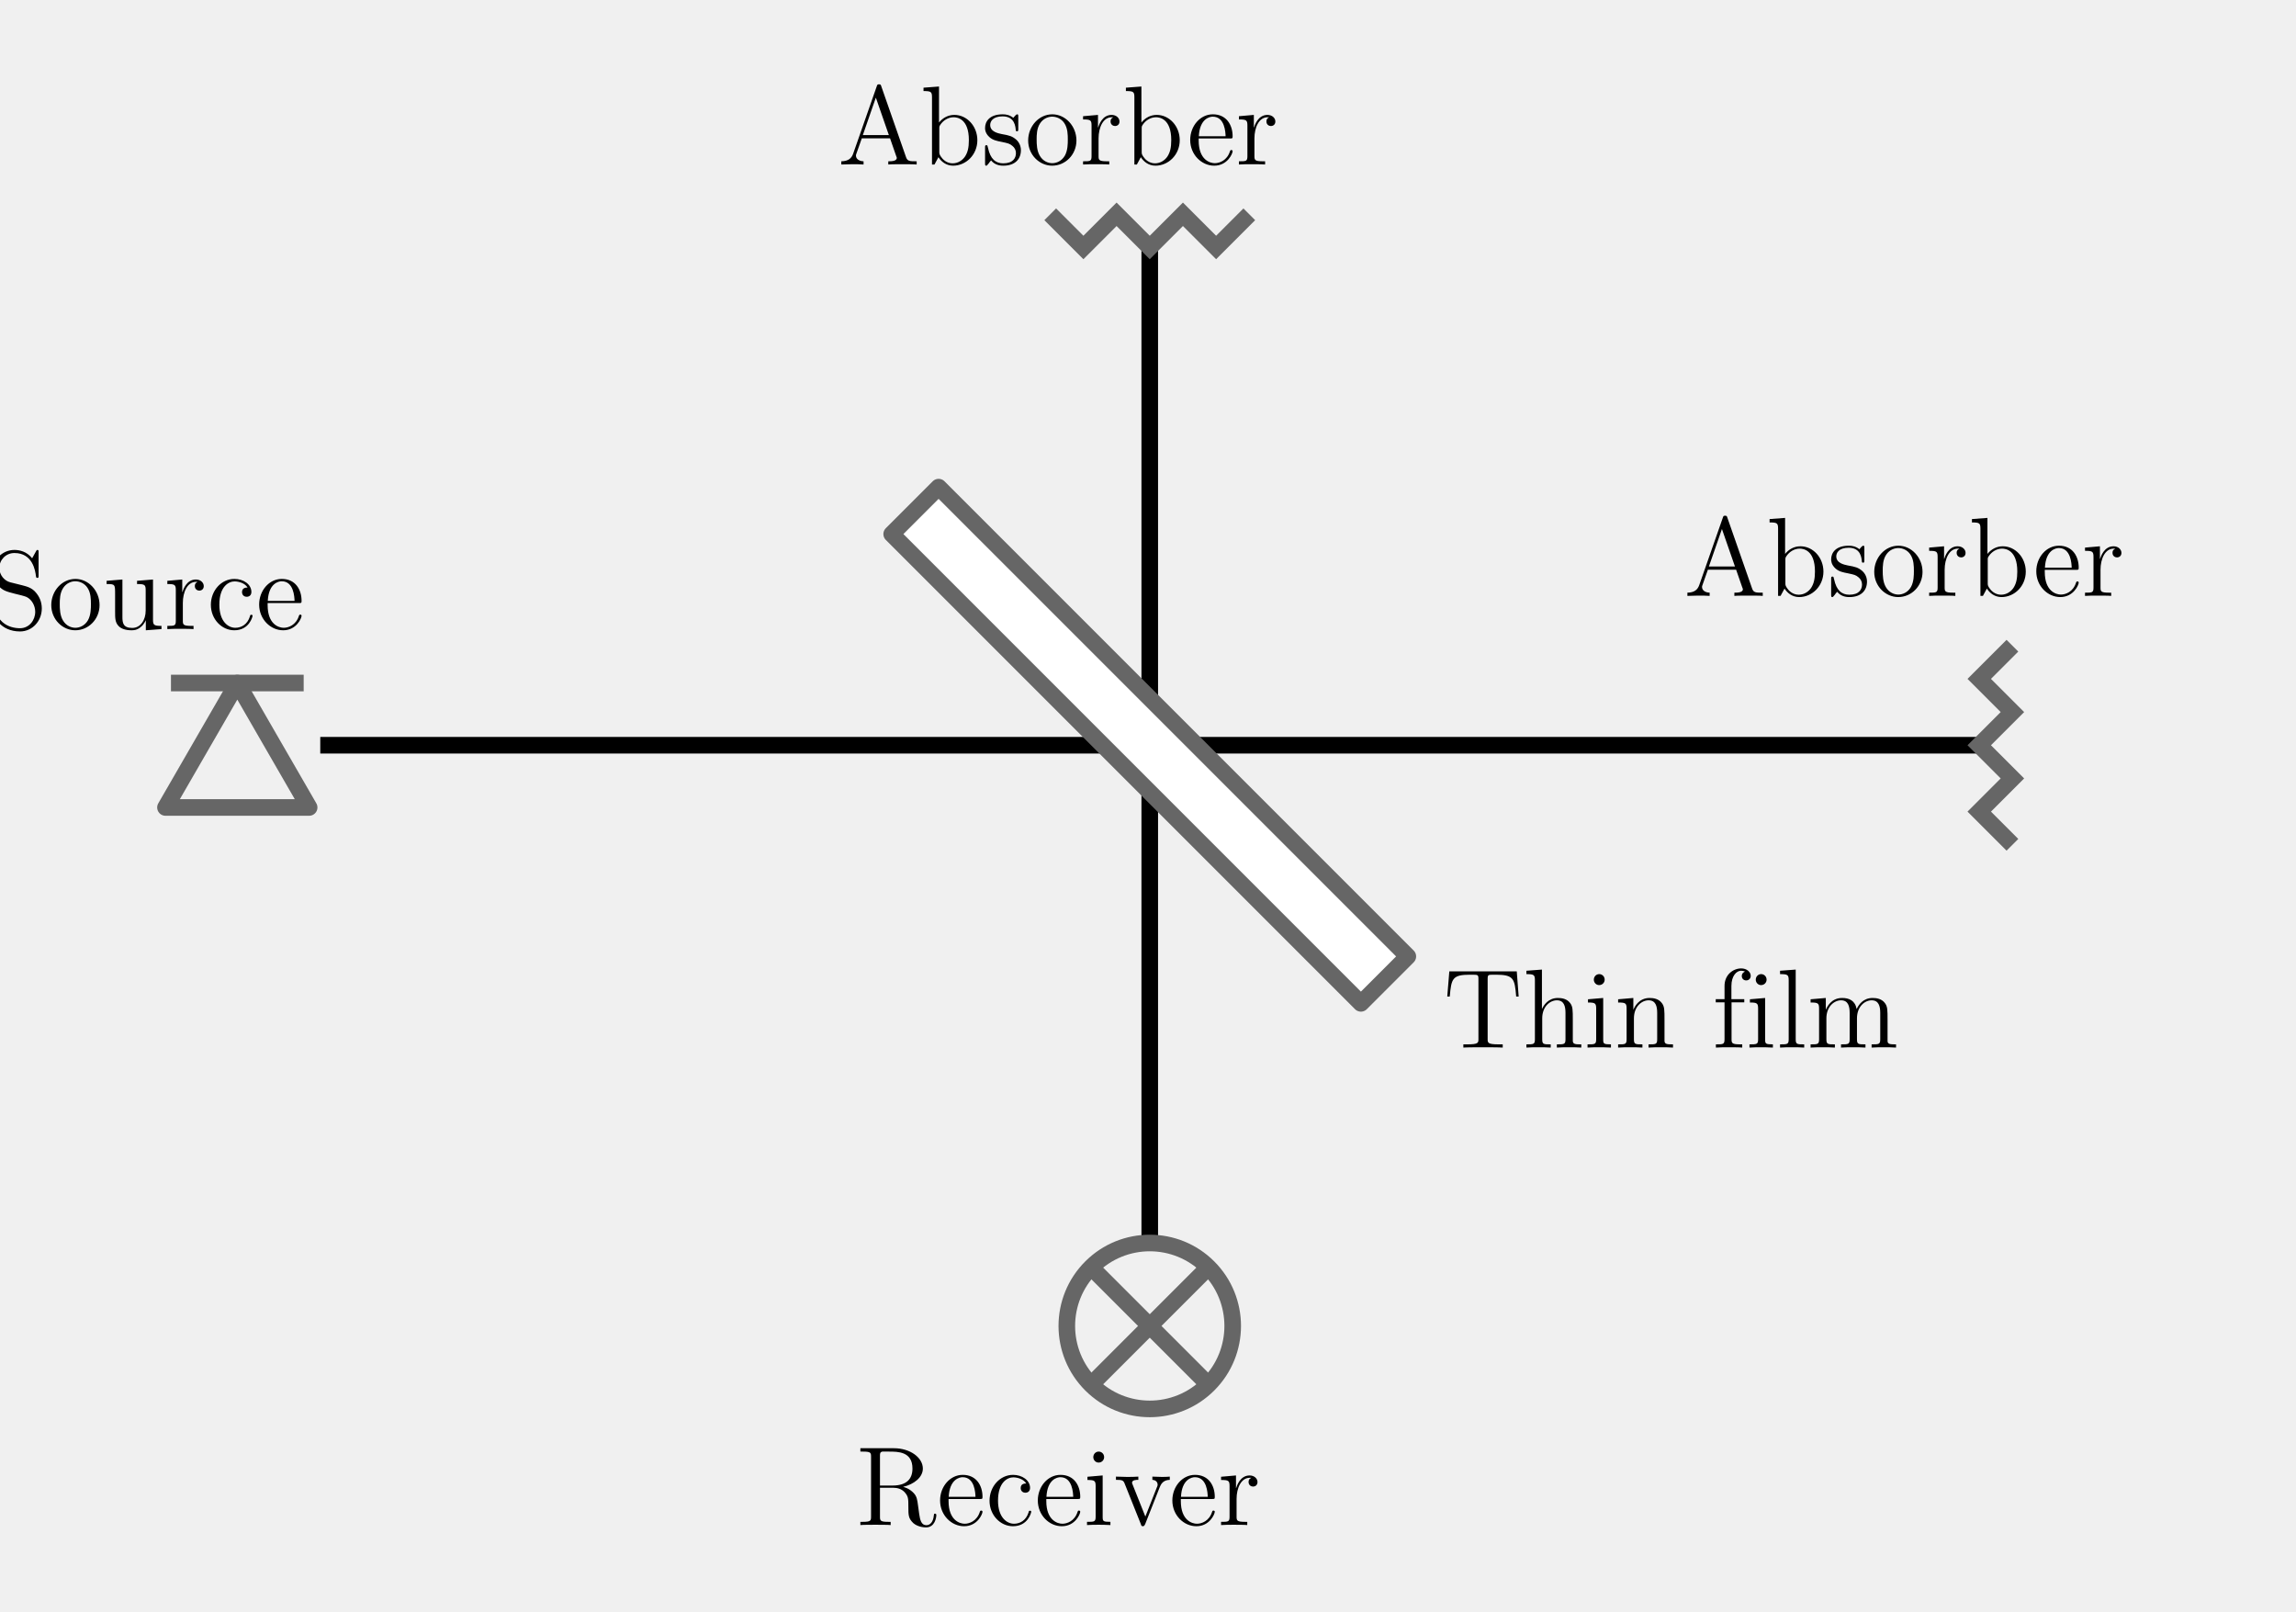
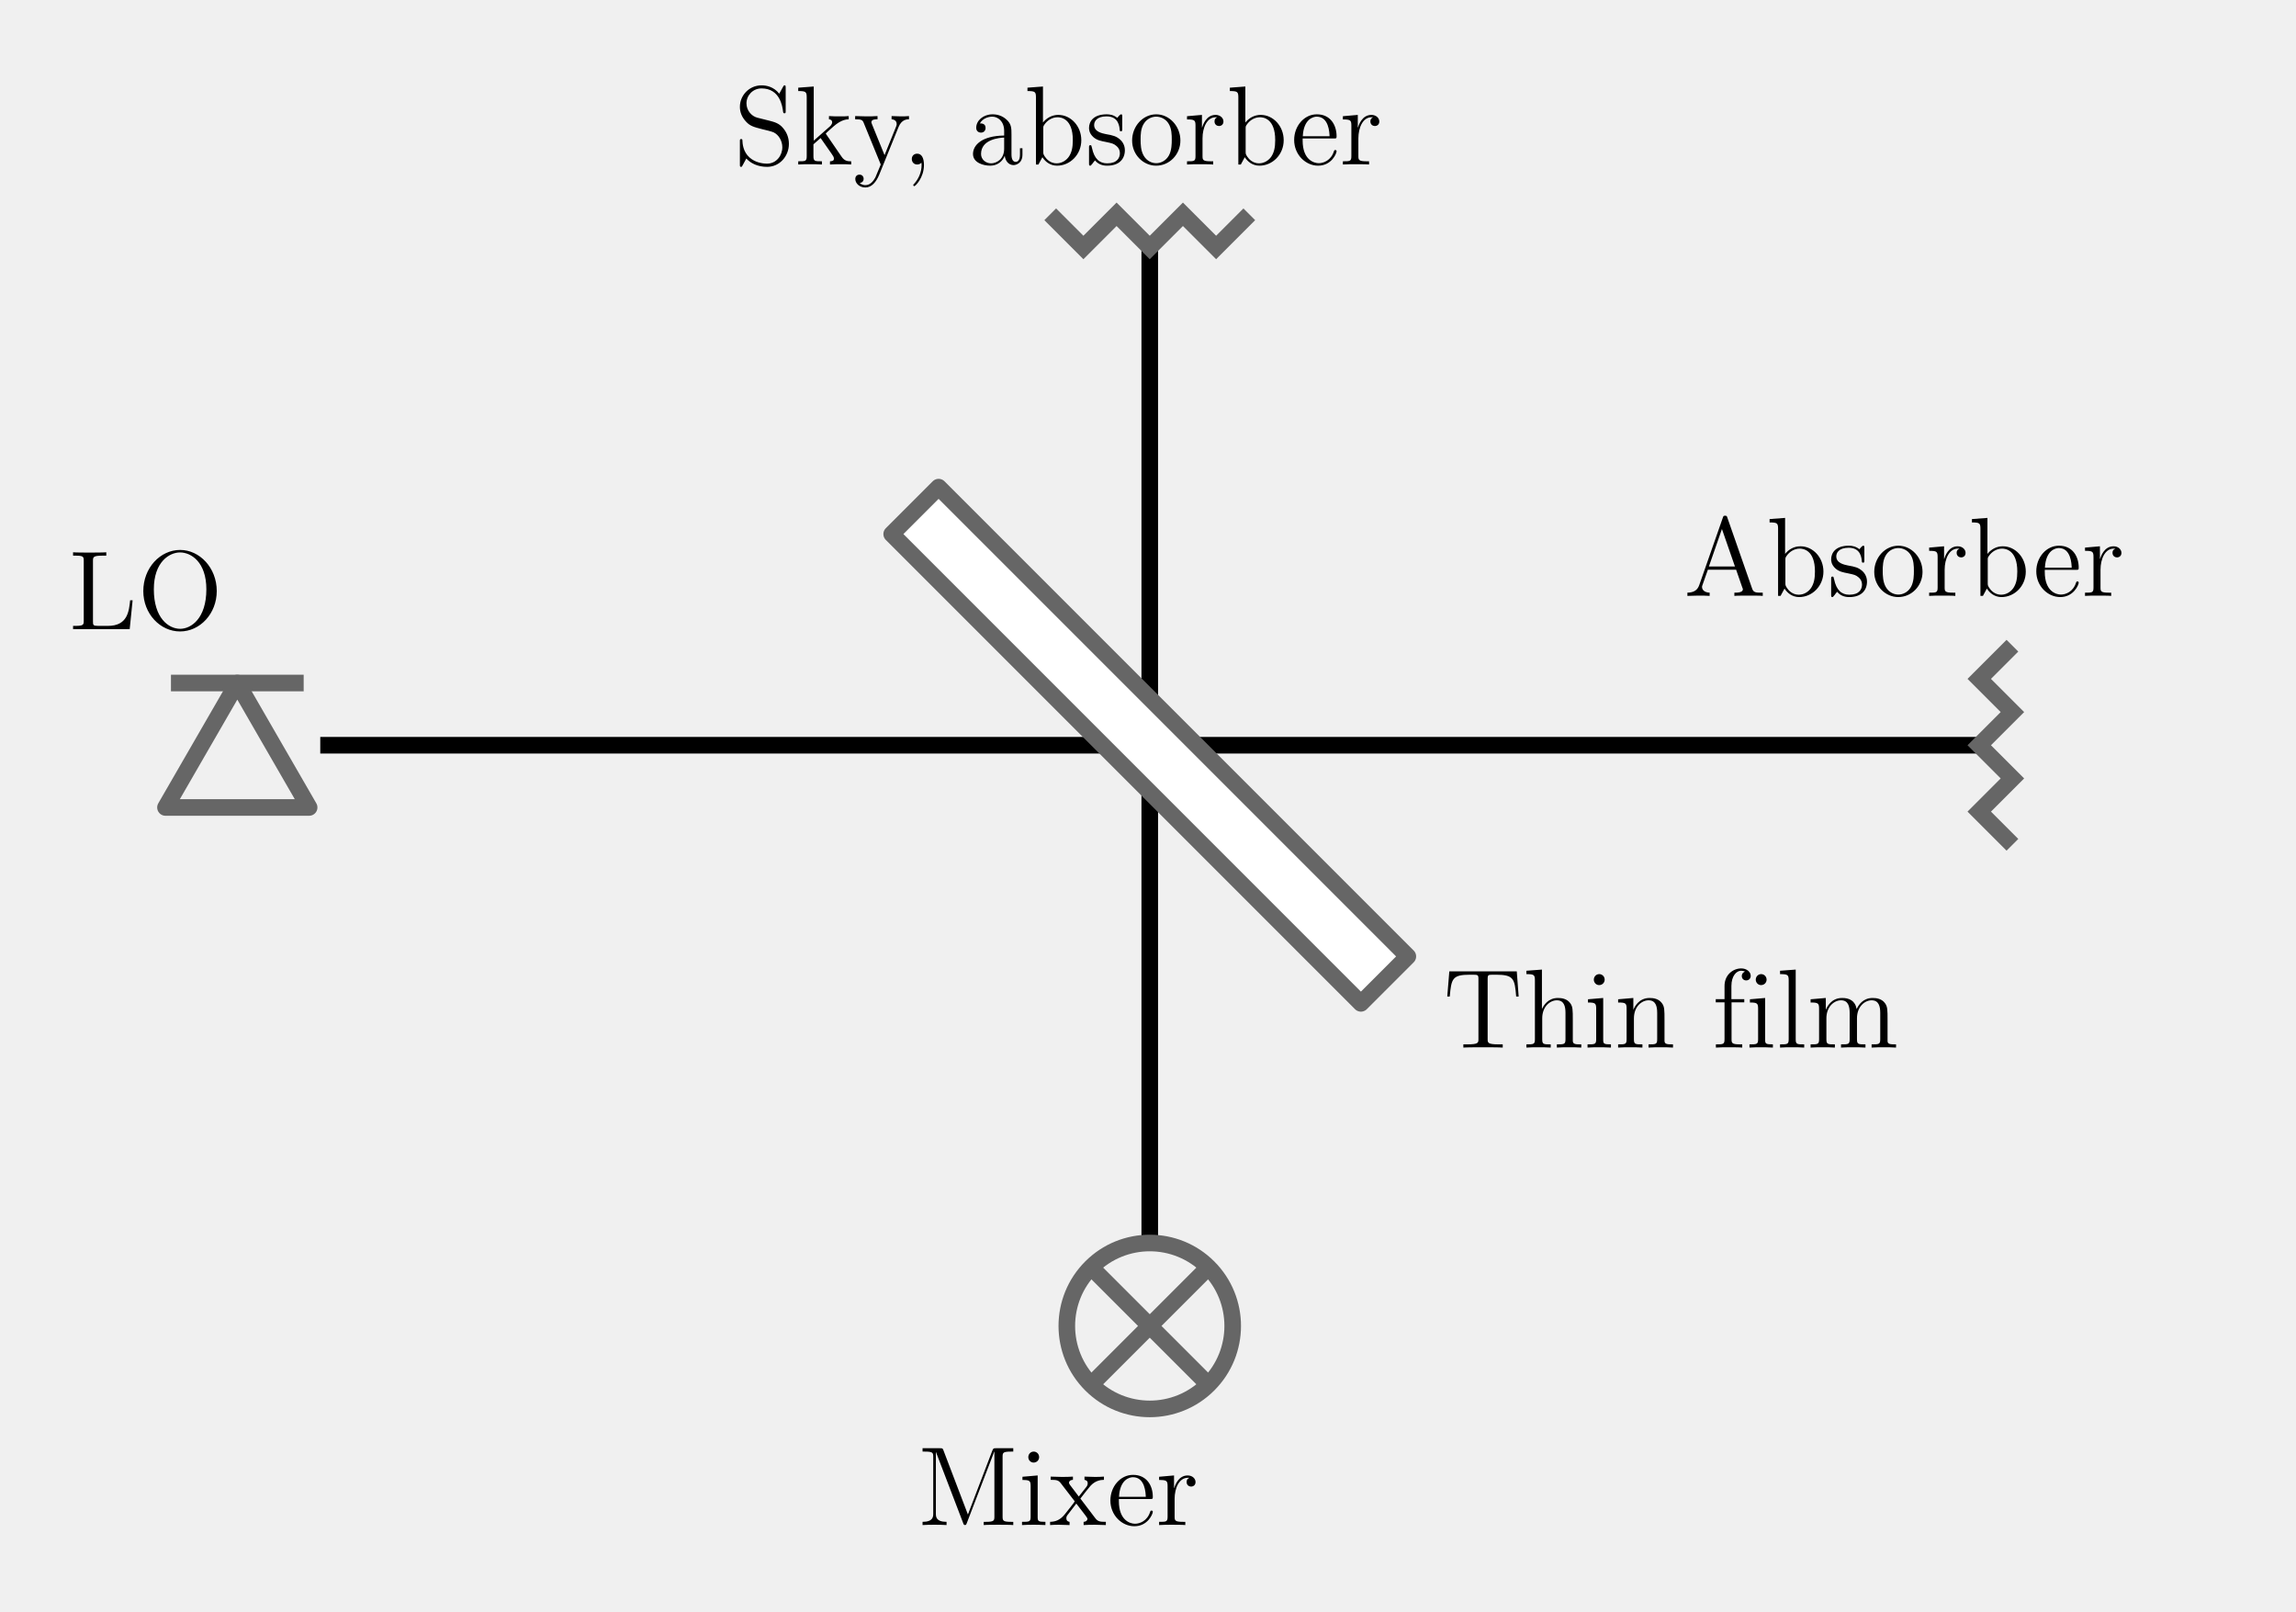
<svg xmlns="http://www.w3.org/2000/svg" width="245.196" height="172.096" id="svg2993" version="1.1">
  <defs id="defs2995">
    <marker orient="auto" refY="0" refX="0" id="Arrow1Mstart" style="overflow:visible">
      <path id="path3788" d="M 0,0 5,-5 -12.5,0 5,5 0,0 z" style="fill-rule:evenodd;stroke:#000000;stroke-width:1pt;marker-start:none" transform="matrix(0.4,0,0,0.4,4,0)" />
    </marker>
    <marker orient="auto" refY="0" refX="0" id="Arrow1Mend" style="overflow:visible">
      <path id="path3791" d="M 0,0 5,-5 -12.5,0 5,5 0,0 z" style="fill-rule:evenodd;stroke:#000000;stroke-width:1pt;marker-start:none" transform="matrix(-0.4,0,0,-0.4,-4,0)" />
    </marker>
  </defs>
  <g id="layer1" transform="translate(-91.0439,-852.7074)" style="display:inline">
    <path style="color:#000000;fill:none;stroke:#000000;stroke-width:1.772;stroke-linecap:butt;stroke-linejoin:miter;stroke-miterlimit:4;stroke-opacity:1;stroke-dasharray:none;stroke-dashoffset:0;marker:none;visibility:visible;display:inline;overflow:visible;enable-background:accumulate" d="m 125.246,932.283 177.165,0" id="path4521" />
    <path style="color:#000000;fill:none;stroke:#000000;stroke-width:1.772;stroke-linecap:butt;stroke-linejoin:miter;stroke-miterlimit:4;stroke-opacity:1;stroke-dasharray:none;stroke-dashoffset:0;marker:none;visibility:visible;display:inline;overflow:visible;enable-background:accumulate" d="m 213.829,879.134 0,106.299" id="path4523" />
    <rect style="fill:#ffffff;stroke:#666666;stroke-width:1.772;stroke-linecap:round;stroke-linejoin:round;stroke-miterlimit:4;stroke-opacity:1;stroke-dasharray:none;stroke-dashoffset:0" id="rect4525" width="7.087" height="70.866" x="-511.567" y="774.991" transform="matrix(0.7071068,-0.7071068,0.7071068,0.7071068,0,0)" />
    <path style="color:#000000;fill:none;stroke:#666666;stroke-width:1.772;stroke-linecap:butt;stroke-linejoin:miter;stroke-miterlimit:4;stroke-opacity:1;stroke-dasharray:none;stroke-dashoffset:0;marker:none;visibility:visible;display:inline;overflow:visible;enable-background:accumulate" d="m 305.955,942.913 -3.543,-3.543 3.543,-3.543 -3.543,-3.543 3.543,-3.543 -3.543,-3.543 3.543,-3.543" id="path4527" />
    <path id="path4529" d="m 224.459,875.59 -3.543,3.543 -3.543,-3.543 -3.543,3.543 -3.543,-3.543 -3.543,3.543 -3.543,-3.543" style="color:#000000;fill:none;stroke:#666666;stroke-width:1.772;stroke-linecap:butt;stroke-linejoin:miter;stroke-miterlimit:4;stroke-opacity:1;stroke-dasharray:none;stroke-dashoffset:0;marker:none;visibility:visible;display:inline;overflow:visible;enable-background:accumulate" />
    <g id="g5061" transform="matrix(0.7071068,-0.7071068,0.7071068,0.7071068,-599.2044,431.8074)">
      <path transform="translate(0,786.862)" d="m 186.024,185.776 c 0,4.892 -3.966,8.858 -8.858,8.858 -4.892,0 -8.858,-3.966 -8.858,-8.858 0,-4.892 3.966,-8.858 8.858,-8.858 4.892,0 8.858,3.966 8.858,8.858 z" id="path4535" style="fill:none;stroke:#666666;stroke-width:1.772;stroke-linecap:round;stroke-linejoin:round;stroke-miterlimit:4;stroke-opacity:1;stroke-dasharray:none;stroke-dashoffset:0" />
      <path transform="translate(0,786.862)" id="path4537" d="m 177.165,176.917 0,17.717" style="color:#000000;fill:none;stroke:#666666;stroke-width:1.772;stroke-linecap:butt;stroke-linejoin:miter;stroke-miterlimit:4;stroke-opacity:1;stroke-dasharray:none;stroke-dashoffset:0;marker:none;visibility:visible;display:inline;overflow:visible;enable-background:accumulate" />
      <path transform="translate(0,786.862)" id="path4539" d="m 168.307,185.776 17.717,0" style="color:#000000;fill:none;stroke:#666666;stroke-width:1.772;stroke-linecap:butt;stroke-linejoin:miter;stroke-miterlimit:4;stroke-opacity:1;stroke-dasharray:none;stroke-dashoffset:0;marker:none;visibility:visible;display:inline;overflow:visible;enable-background:accumulate" />
    </g>
    <g id="g5070" transform="matrix(1,0,0,-1,1.230616,1862.844)">
      <path transform="translate(0,786.862)" d="m 115.157,150.343 -3.836,-6.644 -3.836,-6.644 7.671,0 7.671,0 -3.836,6.644 z" id="path5066" style="fill:none;stroke:#666666;stroke-width:1.772;stroke-linecap:round;stroke-linejoin:round;stroke-miterlimit:4;stroke-opacity:1;stroke-dasharray:none;stroke-dashoffset:0" />
      <path transform="translate(0,786.862)" id="path5068" d="m 122.244,150.343 -14.173,0" style="color:#000000;fill:none;stroke:#666666;stroke-width:1.772;stroke-linecap:butt;stroke-linejoin:miter;stroke-miterlimit:4;stroke-opacity:1;stroke-dasharray:none;stroke-dashoffset:0;marker:none;visibility:visible;display:inline;overflow:visible;enable-background:accumulate" />
    </g>
    <text xml:space="preserve" style="font-size:12px;font-style:normal;font-variant:normal;font-weight:normal;font-stretch:normal;text-align:center;line-height:125%;letter-spacing:0px;word-spacing:0px;writing-mode:lr-tb;text-anchor:middle;fill:#000000;fill-opacity:1;stroke:none;font-family:LMRoman12;-inkscape-font-specification:LMRoman12" x="213.829" y="870.275" id="text5074">
-       <tspan id="tspan5076" x="213.829" y="870.275">Absorber</tspan>
+       <tspan id="tspan5076" x="213.829" y="870.275">Sky, absorber</tspan>
    </text>
    <text xml:space="preserve" style="font-size:12px;font-style:normal;font-variant:normal;font-weight:normal;font-stretch:normal;text-align:center;line-height:125%;letter-spacing:0px;word-spacing:0px;writing-mode:lr-tb;text-anchor:middle;fill:#000000;fill-opacity:1;stroke:none;font-family:LMRoman12;-inkscape-font-specification:LMRoman12" x="304.183" y="916.338" id="text5078">
      <tspan id="tspan5080" x="304.183" y="916.338">Absorber</tspan>
    </text>
    <text xml:space="preserve" style="font-size:12px;font-style:normal;font-variant:normal;font-weight:normal;font-stretch:normal;text-align:center;line-height:125%;letter-spacing:0px;word-spacing:0px;writing-mode:lr-tb;text-anchor:middle;fill:#000000;fill-opacity:1;stroke:none;font-family:LMRoman12;-inkscape-font-specification:LMRoman12" x="213.829" y="1015.551" id="text5082">
-       <tspan id="tspan5084" x="213.829" y="1015.551">Receiver</tspan>
+       <tspan id="tspan5084" x="213.829" y="1015.551">Mixer</tspan>
    </text>
    <text xml:space="preserve" style="font-size:12px;font-style:normal;font-variant:normal;font-weight:normal;font-stretch:normal;text-align:center;line-height:125%;letter-spacing:0px;word-spacing:0px;writing-mode:lr-tb;text-anchor:middle;fill:#000000;fill-opacity:1;stroke:none;font-family:LMRoman12;-inkscape-font-specification:LMRoman12" x="116.388" y="919.882" id="text5086">
-       <tspan id="tspan5088" x="116.388" y="919.882">Source</tspan>
+       <tspan id="tspan5088" x="116.388" y="919.882">LO</tspan>
    </text>
    <text xml:space="preserve" style="font-size:12px;font-style:normal;font-variant:normal;font-weight:normal;font-stretch:normal;text-align:start;line-height:125%;letter-spacing:0px;word-spacing:0px;writing-mode:lr-tb;text-anchor:start;fill:#000000;fill-opacity:1;stroke:none;font-family:LMRoman12;-inkscape-font-specification:LMRoman12" x="245.178" y="964.567" id="text5090">
      <tspan id="tspan5092" x="245.178" y="964.567">Thin film</tspan>
    </text>
  </g>
</svg>
